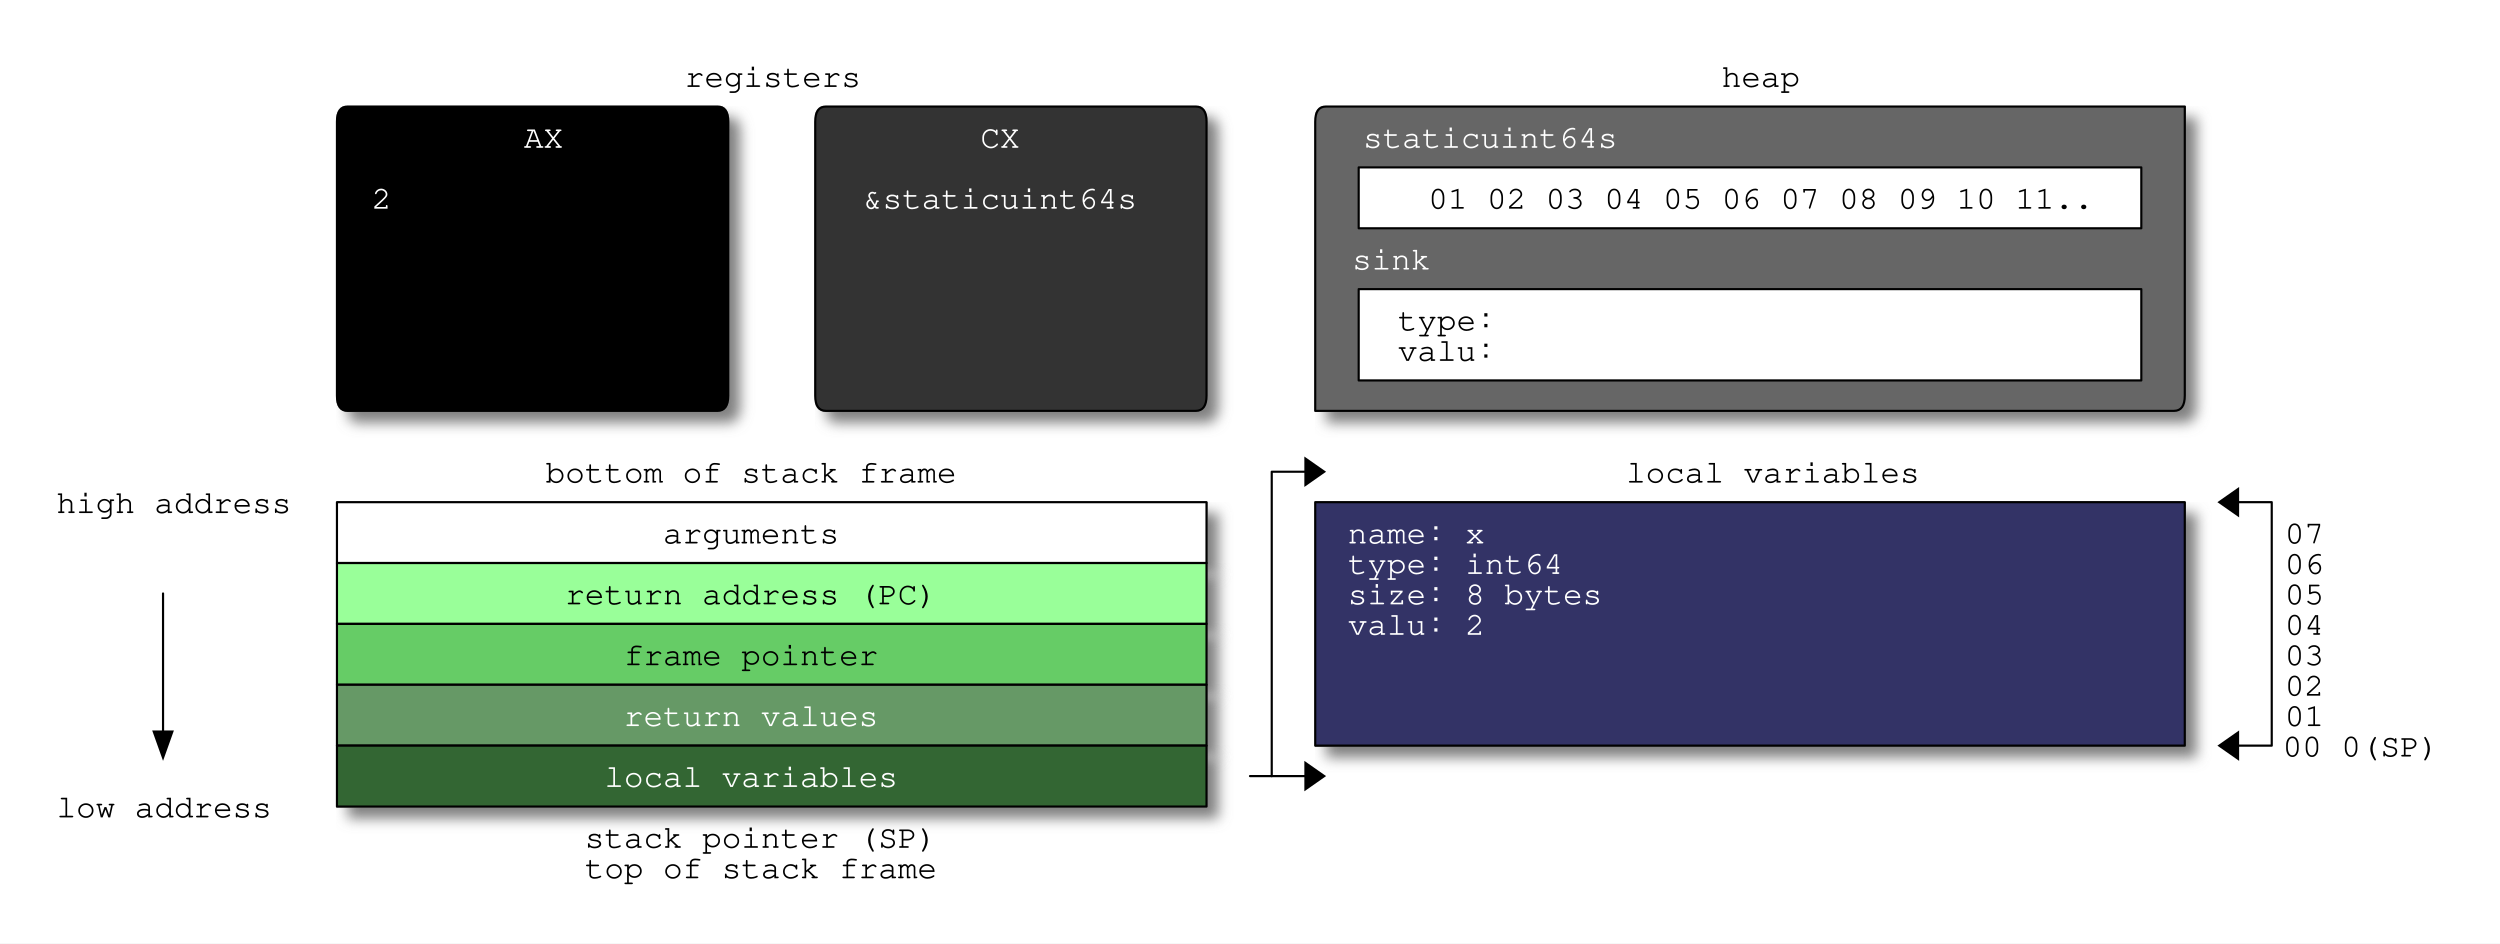
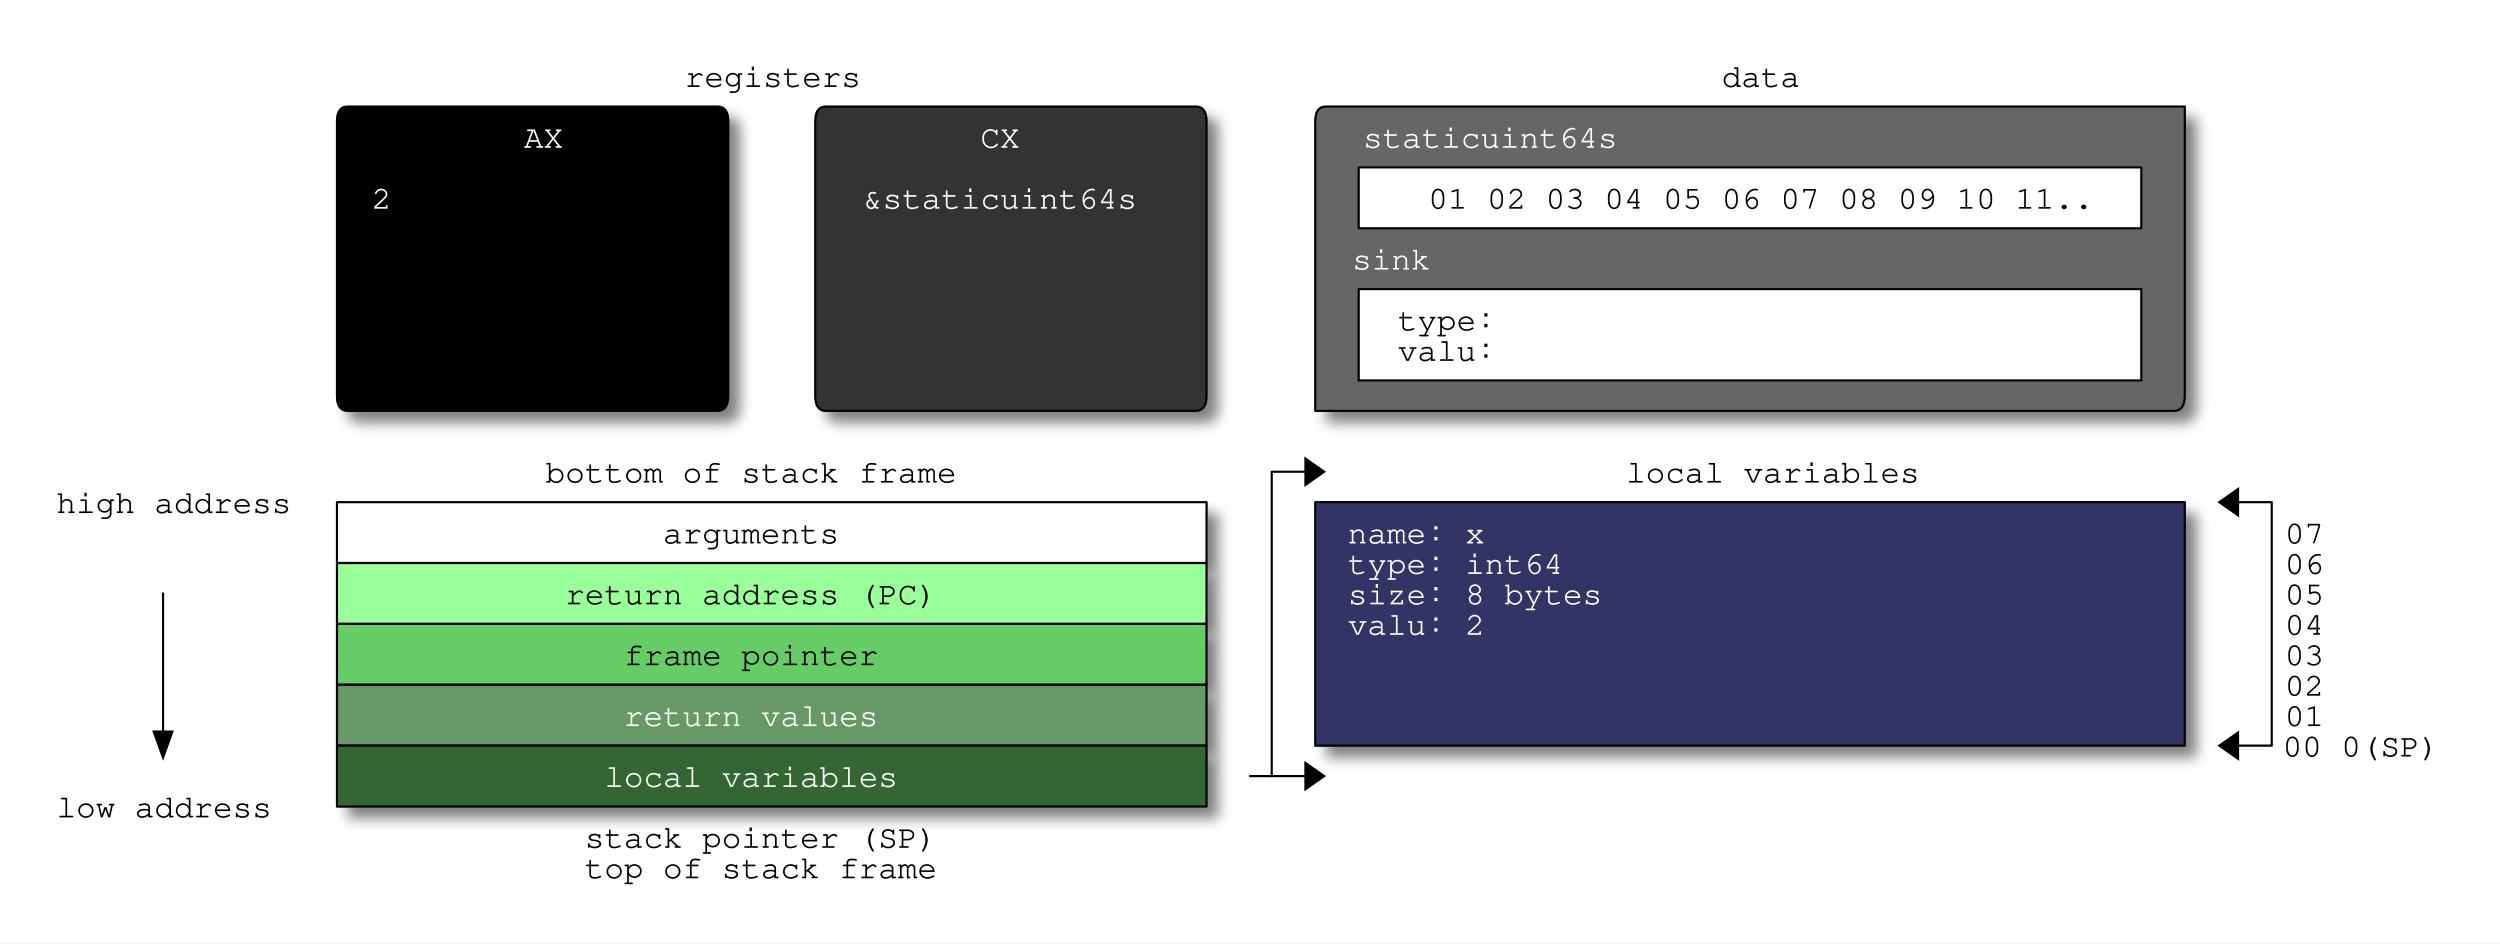
<svg xmlns="http://www.w3.org/2000/svg" width="1150" height="434" shape-rendering="geometricPrecision" version="1.0">
  <defs>
    <filter id="f2" x="0" y="0" width="200%" height="200%">
      <feOffset result="offOut" in="SourceGraphic" dx="5" dy="5" />
      <feGaussianBlur result="blurOut" in="offOut" stdDeviation="3" />
      <feBlend in="SourceGraphic" in2="blurOut" mode="normal" />
    </filter>
  </defs>
  <g stroke-width="1" stroke-linecap="square" stroke-linejoin="round">
    <rect x="0" y="0" width="1150" height="434" style="fill: #ffffff" />
    <path stroke="gray" fill="gray" filter="url(#f2)" d="M605.0 189.0 L1000.0 189.0 Q1005.0 189.0 1005.0 182.0 L1005.0 49.0 L1005.0 49.0 L610.0 49.0 Q605.0 49.0 605.0 56.0 L605.0 189.0 z" />
    <path stroke="gray" fill="gray" filter="url(#f2)" d="M605.0 343.0 L1005.0 343.0 L1005.0 231.0 L605.0 231.0 z" />
    <path stroke="gray" fill="gray" filter="url(#f2)" d="M160.0 189.0 Q155.0 189.0 155.0 182.0 L155.0 56.0 Q155.0 49.0 160.0 49.0 L330.0 49.0 L330.0 49.0 Q335.0 49.0 335.0 56.0 L335.0 182.0 L335.0 182.0 Q335.0 189.0 330.0 189.0 L160.0 189.0 z" />
    <path stroke="gray" fill="gray" filter="url(#f2)" d="M375.0 56.0 Q375.0 49.0 380.0 49.0 L550.0 49.0 Q555.0 49.0 555.0 56.0 L555.0 182.0 L555.0 182.0 Q555.0 189.0 550.0 189.0 L380.0 189.0 L380.0 189.0 Q375.0 189.0 375.0 182.0 L375.0 56.0 z" />
    <path stroke="gray" fill="gray" filter="url(#f2)" d="M625.0 175.0 L985.0 175.0 L985.0 133.0 L625.0 133.0 z" />
    <path stroke="gray" fill="gray" filter="url(#f2)" d="M555.0 231.0 L555.0 259.0 L155.0 259.0 L155.0 231.0 z" />
    <path stroke="gray" fill="gray" filter="url(#f2)" d="M555.0 259.0 L555.0 287.0 L155.0 287.0 L155.0 259.0 z" />
    <path stroke="gray" fill="gray" filter="url(#f2)" d="M555.0 287.0 L555.0 315.0 L155.0 315.0 L155.0 287.0 z" />
    <path stroke="gray" fill="gray" filter="url(#f2)" d="M555.0 315.0 L555.0 343.0 L155.0 343.0 L155.0 315.0 z" />
    <path stroke="gray" fill="gray" filter="url(#f2)" d="M555.0 343.0 L555.0 371.0 L155.0 371.0 L155.0 343.0 z" />
    <path stroke="gray" fill="gray" filter="url(#f2)" d="M625.0 105.0 L985.0 105.0 L985.0 77.0 L625.0 77.0 z" />
    <path stroke="#000000" stroke-width="1.0" stroke-linecap="round" stroke-linejoin="round" fill="#666666" d="M605.0 189.0 L1000.0 189.0 Q1005.0 189.0 1005.0 182.0 L1005.0 49.0 L1005.0 49.0 L610.0 49.0 Q605.0 49.0 605.0 56.0 L605.0 189.0 z" />
    <path stroke="#000000" stroke-width="1.0" stroke-linecap="round" stroke-linejoin="round" fill="#333366" d="M605.0 343.0 L1005.0 343.0 L1005.0 231.0 L605.0 231.0 z" />
    <path stroke="#000000" stroke-width="1.0" stroke-linecap="round" stroke-linejoin="round" fill="#000000" d="M160.0 189.0 Q155.0 189.0 155.0 182.0 L155.0 56.0 Q155.0 49.0 160.0 49.0 L330.0 49.0 L330.0 49.0 Q335.0 49.0 335.0 56.0 L335.0 182.0 L335.0 182.0 Q335.0 189.0 330.0 189.0 L160.0 189.0 z" />
    <path stroke="#000000" stroke-width="1.0" stroke-linecap="round" stroke-linejoin="round" fill="#333333" d="M375.0 56.0 Q375.0 49.0 380.0 49.0 L550.0 49.0 Q555.0 49.0 555.0 56.0 L555.0 182.0 L555.0 182.0 Q555.0 189.0 550.0 189.0 L380.0 189.0 L380.0 189.0 Q375.0 189.0 375.0 182.0 L375.0 56.0 z" />
    <path stroke="#000000" stroke-width="1.0" stroke-linecap="round" stroke-linejoin="round" fill="white" d="M625.0 175.0 L985.0 175.0 L985.0 133.0 L625.0 133.0 z" />
    <path stroke="#000000" stroke-width="1.0" stroke-linecap="round" stroke-linejoin="round" fill="#ffffff" d="M555.0 231.0 L555.0 259.0 L155.0 259.0 L155.0 231.0 z" />
    <path stroke="#000000" stroke-width="1.0" stroke-linecap="round" stroke-linejoin="round" fill="#99ff99" d="M555.0 259.0 L555.0 287.0 L155.0 287.0 L155.0 259.0 z" />
    <path stroke="#000000" stroke-width="1.0" stroke-linecap="round" stroke-linejoin="round" fill="#66cc66" d="M555.0 287.0 L555.0 315.0 L155.0 315.0 L155.0 287.0 z" />
    <path stroke="#000000" stroke-width="1.0" stroke-linecap="round" stroke-linejoin="round" fill="#669966" d="M555.0 315.0 L555.0 343.0 L155.0 343.0 L155.0 315.0 z" />
    <path stroke="#000000" stroke-width="1.0" stroke-linecap="round" stroke-linejoin="round" fill="#336633" d="M555.0 343.0 L555.0 371.0 L155.0 371.0 L155.0 343.0 z" />
    <path stroke="#000000" stroke-width="1.0" stroke-linecap="round" stroke-linejoin="round" fill="white" d="M625.0 105.0 L985.0 105.0 L985.0 77.0 L625.0 77.0 z" />
    <path stroke="#000000" stroke-width="1.0" stroke-linecap="round" stroke-linejoin="round" fill="none" d="M1025.0 231.0 L1045.0 231.0 L1045.0 343.0 L1025.0 343.0 " />
    <path stroke="#000000" stroke-width="1.0" stroke-linecap="round" stroke-linejoin="round" fill="none" d="M585.0 357.0 L585.0 217.0 L605.0 217.0 " />
    <path stroke="none" stroke-width="1.0" stroke-linecap="round" stroke-linejoin="round" fill="#000000" d="M600.0 210.0 L610.0 217.0 L600.0 224.0 z" />
    <path stroke="none" stroke-width="1.0" stroke-linecap="round" stroke-linejoin="round" fill="#000000" d="M1030.0 224.0 L1020.0 231.0 L1030.0 238.0 z" />
    <path stroke="none" stroke-width="1.0" stroke-linecap="round" stroke-linejoin="round" fill="#000000" d="M70.0 336.0 L75.0 350.0 L80.0 336.0 z" />
    <path stroke="none" stroke-width="1.0" stroke-linecap="round" stroke-linejoin="round" fill="#000000" d="M1030.0 336.0 L1020.0 343.0 L1030.0 350.0 z" />
    <path stroke="none" stroke-width="1.0" stroke-linecap="round" stroke-linejoin="round" fill="#000000" d="M600.0 350.0 L610.0 357.0 L600.0 364.0 z" />
    <path stroke="#000000" stroke-width="1.0" stroke-linecap="round" stroke-linejoin="round" fill="none" d="M75.0 343.0 L75.0 273.0 " />
    <path stroke="#000000" stroke-width="1.0" stroke-linecap="round" stroke-linejoin="round" fill="none" d="M585.0 357.0 L605.0 357.0 " />
    <path stroke="#000000" stroke-width="1.0" stroke-linecap="round" stroke-linejoin="round" fill="none" d="M575.0 357.0 L585.0 357.0 " />
    <text x="269" y="390" font-family="Courier" font-size="15" stroke="none" fill="#000000">stack pointer (SP)</text>
    <text x="269" y="404" font-family="Courier" font-size="15" stroke="none" fill="#000000">top of stack frame</text>
    <text x="278" y="362" font-family="Courier" font-size="15" stroke="none" fill="#ffffff">local variables</text>
    <text x="260" y="278" font-family="Courier" font-size="15" stroke="none" fill="#000000">return address (PC)</text>
    <text x="287" y="306" font-family="Courier" font-size="15" stroke="none" fill="#000000">frame pointer</text>
    <text x="287" y="334" font-family="Courier" font-size="15" stroke="none" fill="#ffffff">return values</text>
    <text x="305" y="250" font-family="Courier" font-size="15" stroke="none" fill="#000000">arguments</text>
    <text x="251" y="222" font-family="Courier" font-size="15" stroke="none" fill="#000000">bottom of stack frame</text>
    <text x="26" y="376" font-family="Courier" font-size="15" stroke="none" fill="#000000">low address</text>
    <text x="26" y="236" font-family="Courier" font-size="15" stroke="none" fill="#000000">high address</text>
    <text x="171" y="96" font-family="Courier" font-size="15" stroke="none" fill="#ffffff">2 </text>
    <text x="241" y="68" font-family="Courier" font-size="15" stroke="none" fill="#ffffff">AX</text>
    <text x="315" y="40" font-family="Courier" font-size="15" stroke="none" fill="#000000">registers</text>
    <text x="397" y="96" font-family="Courier" font-size="15" stroke="none" fill="#ffffff">&amp;staticuint64s</text>
    <text x="451" y="68" font-family="Courier" font-size="15" stroke="none" fill="#ffffff">CX</text>
    <text x="620" y="250" font-family="Courier" font-size="15" stroke="none" fill="#ffffff">name꞉ x</text>
    <text x="620" y="264" font-family="Courier" font-size="15" stroke="none" fill="#ffffff">type꞉ int64</text>
    <text x="620" y="278" font-family="Courier" font-size="15" stroke="none" fill="#ffffff">size꞉ 8 bytes</text>
    <text x="620" y="292" font-family="Courier" font-size="15" stroke="none" fill="#ffffff">valu꞉ 2</text>
    <text x="622" y="124" font-family="Courier" font-size="15" stroke="none" fill="#ffffff">sink</text>
    <text x="627" y="68" font-family="Courier" font-size="15" stroke="none" fill="#ffffff">staticuint64s</text>
    <text x="657" y="96" font-family="Courier" font-size="15" stroke="none" fill="#000000">01 02 03 04 05 06 07 08 09 10 11..</text>
    <text x="748" y="222" font-family="Courier" font-size="15" stroke="none" fill="#000000">local variables</text>
    <text x="643" y="152" font-family="Courier" font-size="15" stroke="none" fill="#000000">type꞉</text>
    <text x="643" y="166" font-family="Courier" font-size="15" stroke="none" fill="#000000">valu꞉</text>
-     <text x="792" y="40" font-family="Courier" font-size="15" stroke="none" fill="#000000">heap</text>
+     <text x="792" y="40" font-family="Courier" font-size="15" stroke="none" fill="#000000">data</text>
    <text x="1051" y="250" font-family="Courier" font-size="15" stroke="none" fill="#000000">07</text>
    <text x="1051" y="264" font-family="Courier" font-size="15" stroke="none" fill="#000000">06</text>
    <text x="1051" y="278" font-family="Courier" font-size="15" stroke="none" fill="#000000">05</text>
    <text x="1051" y="292" font-family="Courier" font-size="15" stroke="none" fill="#000000">04</text>
    <text x="1051" y="306" font-family="Courier" font-size="15" stroke="none" fill="#000000">03</text>
    <text x="1051" y="320" font-family="Courier" font-size="15" stroke="none" fill="#000000">02</text>
    <text x="1051" y="334" font-family="Courier" font-size="15" stroke="none" fill="#000000">01</text>
    <text x="1050" y="348" font-family="Courier" font-size="15" stroke="none" fill="#000000">00 0(SP)</text>
  </g>
</svg>
